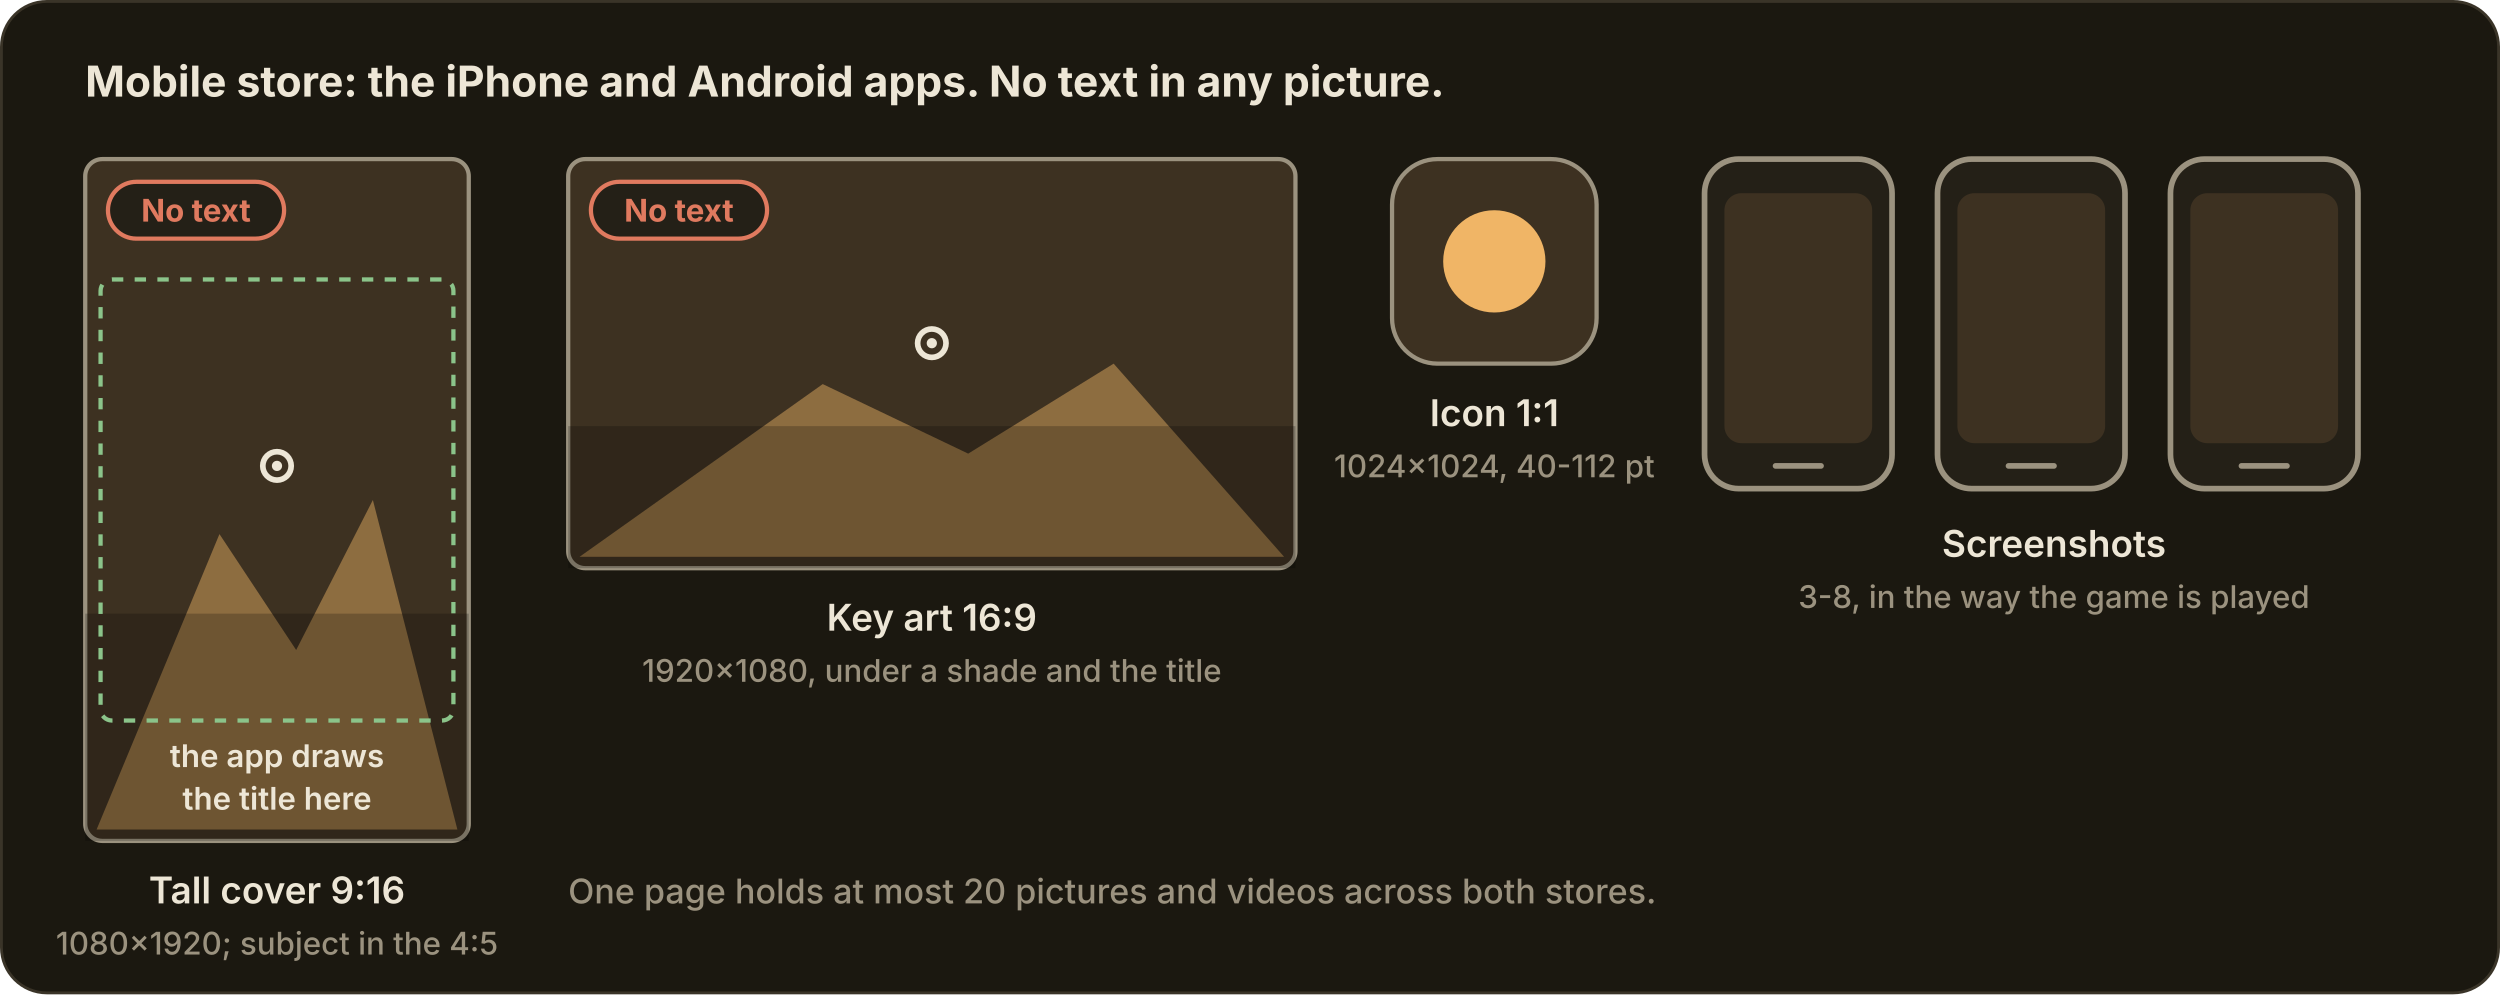
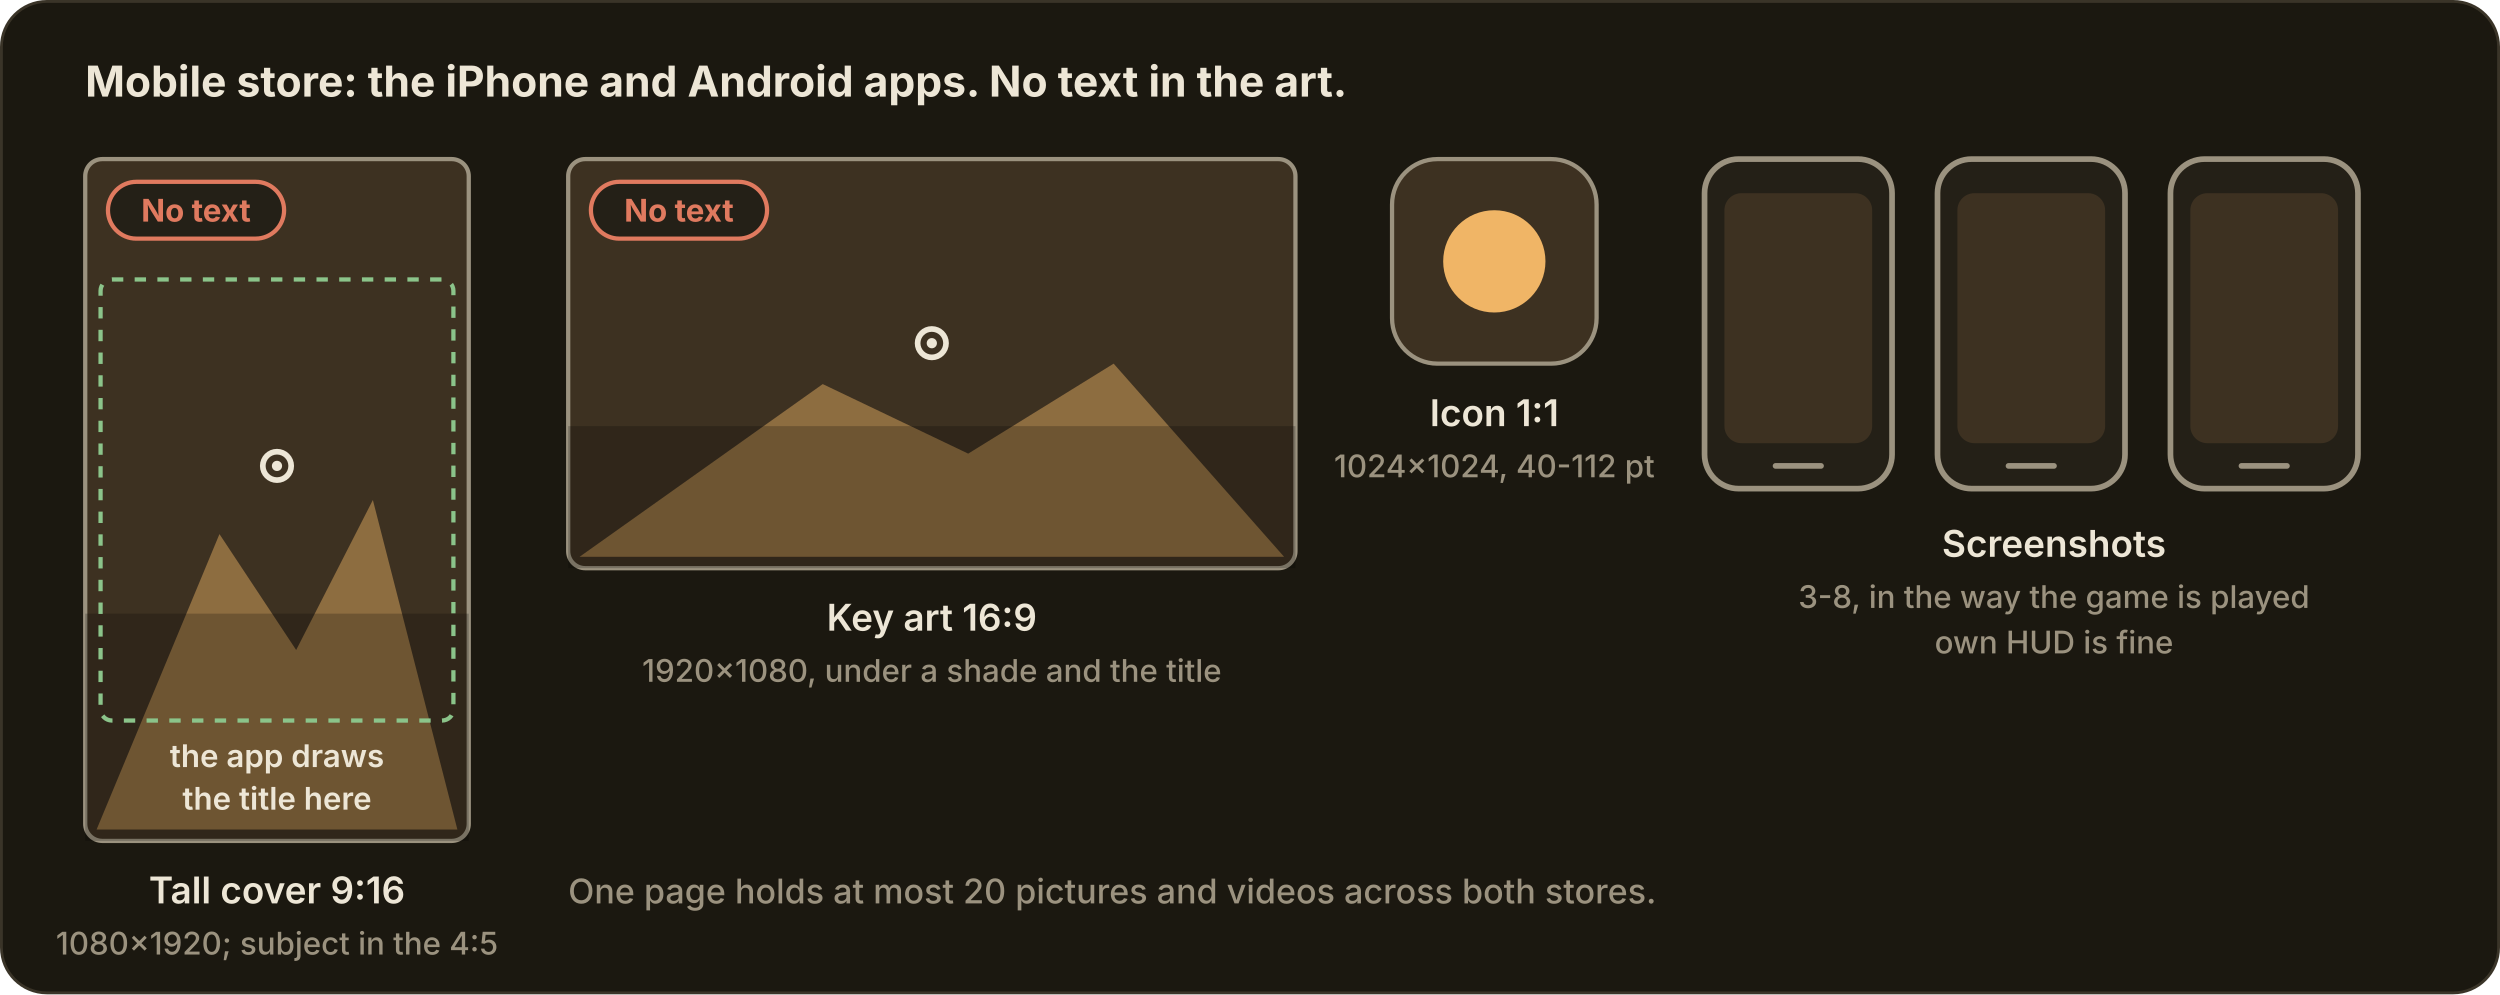
<svg xmlns="http://www.w3.org/2000/svg" viewBox="0 0 880 350" width="880" height="350" font-family="Inter, -apple-system, 'Segoe UI', Helvetica, Arial, sans-serif">
  <rect x="0.5" y="0.5" width="879" height="349" rx="16" fill="#1b1810" stroke="#3a3428" />
-   <text x="30" y="34" font-size="15" font-weight="700" fill="#ede6d6" text-anchor="start" opacity="1">Mobile store: the iPhone and Android apps. No text in any picture.</text>
+   <text x="30" y="34" font-size="15" font-weight="700" fill="#ede6d6" text-anchor="start" opacity="1">Mobile store: the iPhone and Android apps. No text in the art.</text>
  <rect x="30" y="56" width="135" height="240" rx="6" fill="#3d3121" stroke="#9b927f" stroke-width="1.5" opacity="1" />
  <path d="M 34 292 L 77.25 188.0 L 104.25 228.8 L 131.25 176.0 L 161 292 z" fill="#f0b566" opacity="0.45" />
  <circle cx="97.5" cy="164.0" r="5" fill="none" stroke="#ede6d6" stroke-width="2" />
  <circle cx="97.5" cy="164.0" r="1.8" fill="#ede6d6" />
  <rect x="30" y="216.0" width="135" height="80.0" rx="0" fill="#000000" opacity="0.22" />
  <text x="97.5" y="270" font-size="11" font-weight="600" fill="#ede6d6" text-anchor="middle" opacity="1">the app draws</text>
  <text x="97.5" y="285" font-size="11" font-weight="600" fill="#ede6d6" text-anchor="middle" opacity="1">the title here</text>
  <rect x="35.4" y="98.375" width="124.2" height="155.25" rx="4" fill="none" stroke="#8bc48a" stroke-width="1.5" stroke-dasharray="4 4" opacity="1" />
  <rect x="38" y="64" width="62" height="20" rx="10" fill="#242017" stroke="#e07a5f" stroke-width="1.5" opacity="1" />
  <text x="69" y="78" font-size="11" font-weight="700" fill="#e07a5f" text-anchor="middle" opacity="1">No text</text>
  <text x="97.5" y="318" font-size="13" font-weight="600" fill="#ede6d6" text-anchor="middle" opacity="1">Tall cover 9:16</text>
  <text x="97.5" y="336" font-size="11" font-weight="500" fill="#9b927f" text-anchor="middle" opacity="1">1080×1920; subject in the 4:5</text>
  <rect x="200" y="56" width="256" height="144" rx="6" fill="#3d3121" stroke="#9b927f" stroke-width="1.5" opacity="1" />
  <path d="M 204 196 L 289.6 135.2 L 340.8 159.68 L 392.0 128.0 L 452 196 z" fill="#f0b566" opacity="0.45" />
  <circle cx="328.0" cy="120.8" r="5" fill="none" stroke="#ede6d6" stroke-width="2" />
  <circle cx="328.0" cy="120.8" r="1.8" fill="#ede6d6" />
  <rect x="200" y="150" width="256" height="50" rx="0" fill="#000000" opacity="0.22" />
  <rect x="208" y="64" width="62" height="20" rx="10" fill="#242017" stroke="#e07a5f" stroke-width="1.5" opacity="1" />
  <text x="239" y="78" font-size="11" font-weight="700" fill="#e07a5f" text-anchor="middle" opacity="1">No text</text>
  <text x="328" y="222" font-size="13" font-weight="600" fill="#ede6d6" text-anchor="middle" opacity="1">Key art 16:9</text>
  <text x="328" y="240" font-size="11" font-weight="500" fill="#9b927f" text-anchor="middle" opacity="1">1920×1080, under a shade and the title</text>
  <rect x="490" y="56" width="72" height="72" rx="16" fill="#3d3121" stroke="#9b927f" stroke-width="1.5" opacity="1" />
  <circle cx="526" cy="92" r="18" fill="#f0b566" />
  <text x="526" y="150" font-size="13" font-weight="600" fill="#ede6d6" text-anchor="middle" opacity="1">Icon 1:1</text>
  <text x="526" y="168" font-size="11" font-weight="500" fill="#9b927f" text-anchor="middle" opacity="1">1024×1024, 40-112 pt</text>
  <rect x="600" y="56" width="66" height="116" rx="12" fill="#242017" stroke="#9b927f" stroke-width="2" opacity="1" />
  <rect x="607" y="68" width="52" height="88" rx="6" fill="#3d3121" opacity="1" />
  <line x1="625.0" y1="164" x2="641.0" y2="164" stroke="#9b927f" stroke-width="2" stroke-linecap="round" opacity="1" />
  <rect x="682" y="56" width="66" height="116" rx="12" fill="#242017" stroke="#9b927f" stroke-width="2" opacity="1" />
  <rect x="689" y="68" width="52" height="88" rx="6" fill="#3d3121" opacity="1" />
  <line x1="707.0" y1="164" x2="723.0" y2="164" stroke="#9b927f" stroke-width="2" stroke-linecap="round" opacity="1" />
  <rect x="764" y="56" width="66" height="116" rx="12" fill="#242017" stroke="#9b927f" stroke-width="2" opacity="1" />
  <rect x="771" y="68" width="52" height="88" rx="6" fill="#3d3121" opacity="1" />
  <line x1="789.0" y1="164" x2="805.0" y2="164" stroke="#9b927f" stroke-width="2" stroke-linecap="round" opacity="1" />
  <text x="723" y="196" font-size="13" font-weight="600" fill="#ede6d6" text-anchor="middle" opacity="1">Screenshots</text>
  <text x="723" y="214" font-size="11" font-weight="500" fill="#9b927f" text-anchor="middle" opacity="1">3-8, in the way the game is played</text>
+   <text x="723" y="230" font-size="11" font-weight="500" fill="#9b927f" text-anchor="middle" opacity="1">own HUD is fine</text>
  <text x="200" y="318" font-size="12" font-weight="500" fill="#9b927f" text-anchor="start" opacity="1">One page holds at most 20 pictures and videos across both stores.</text>
</svg>
